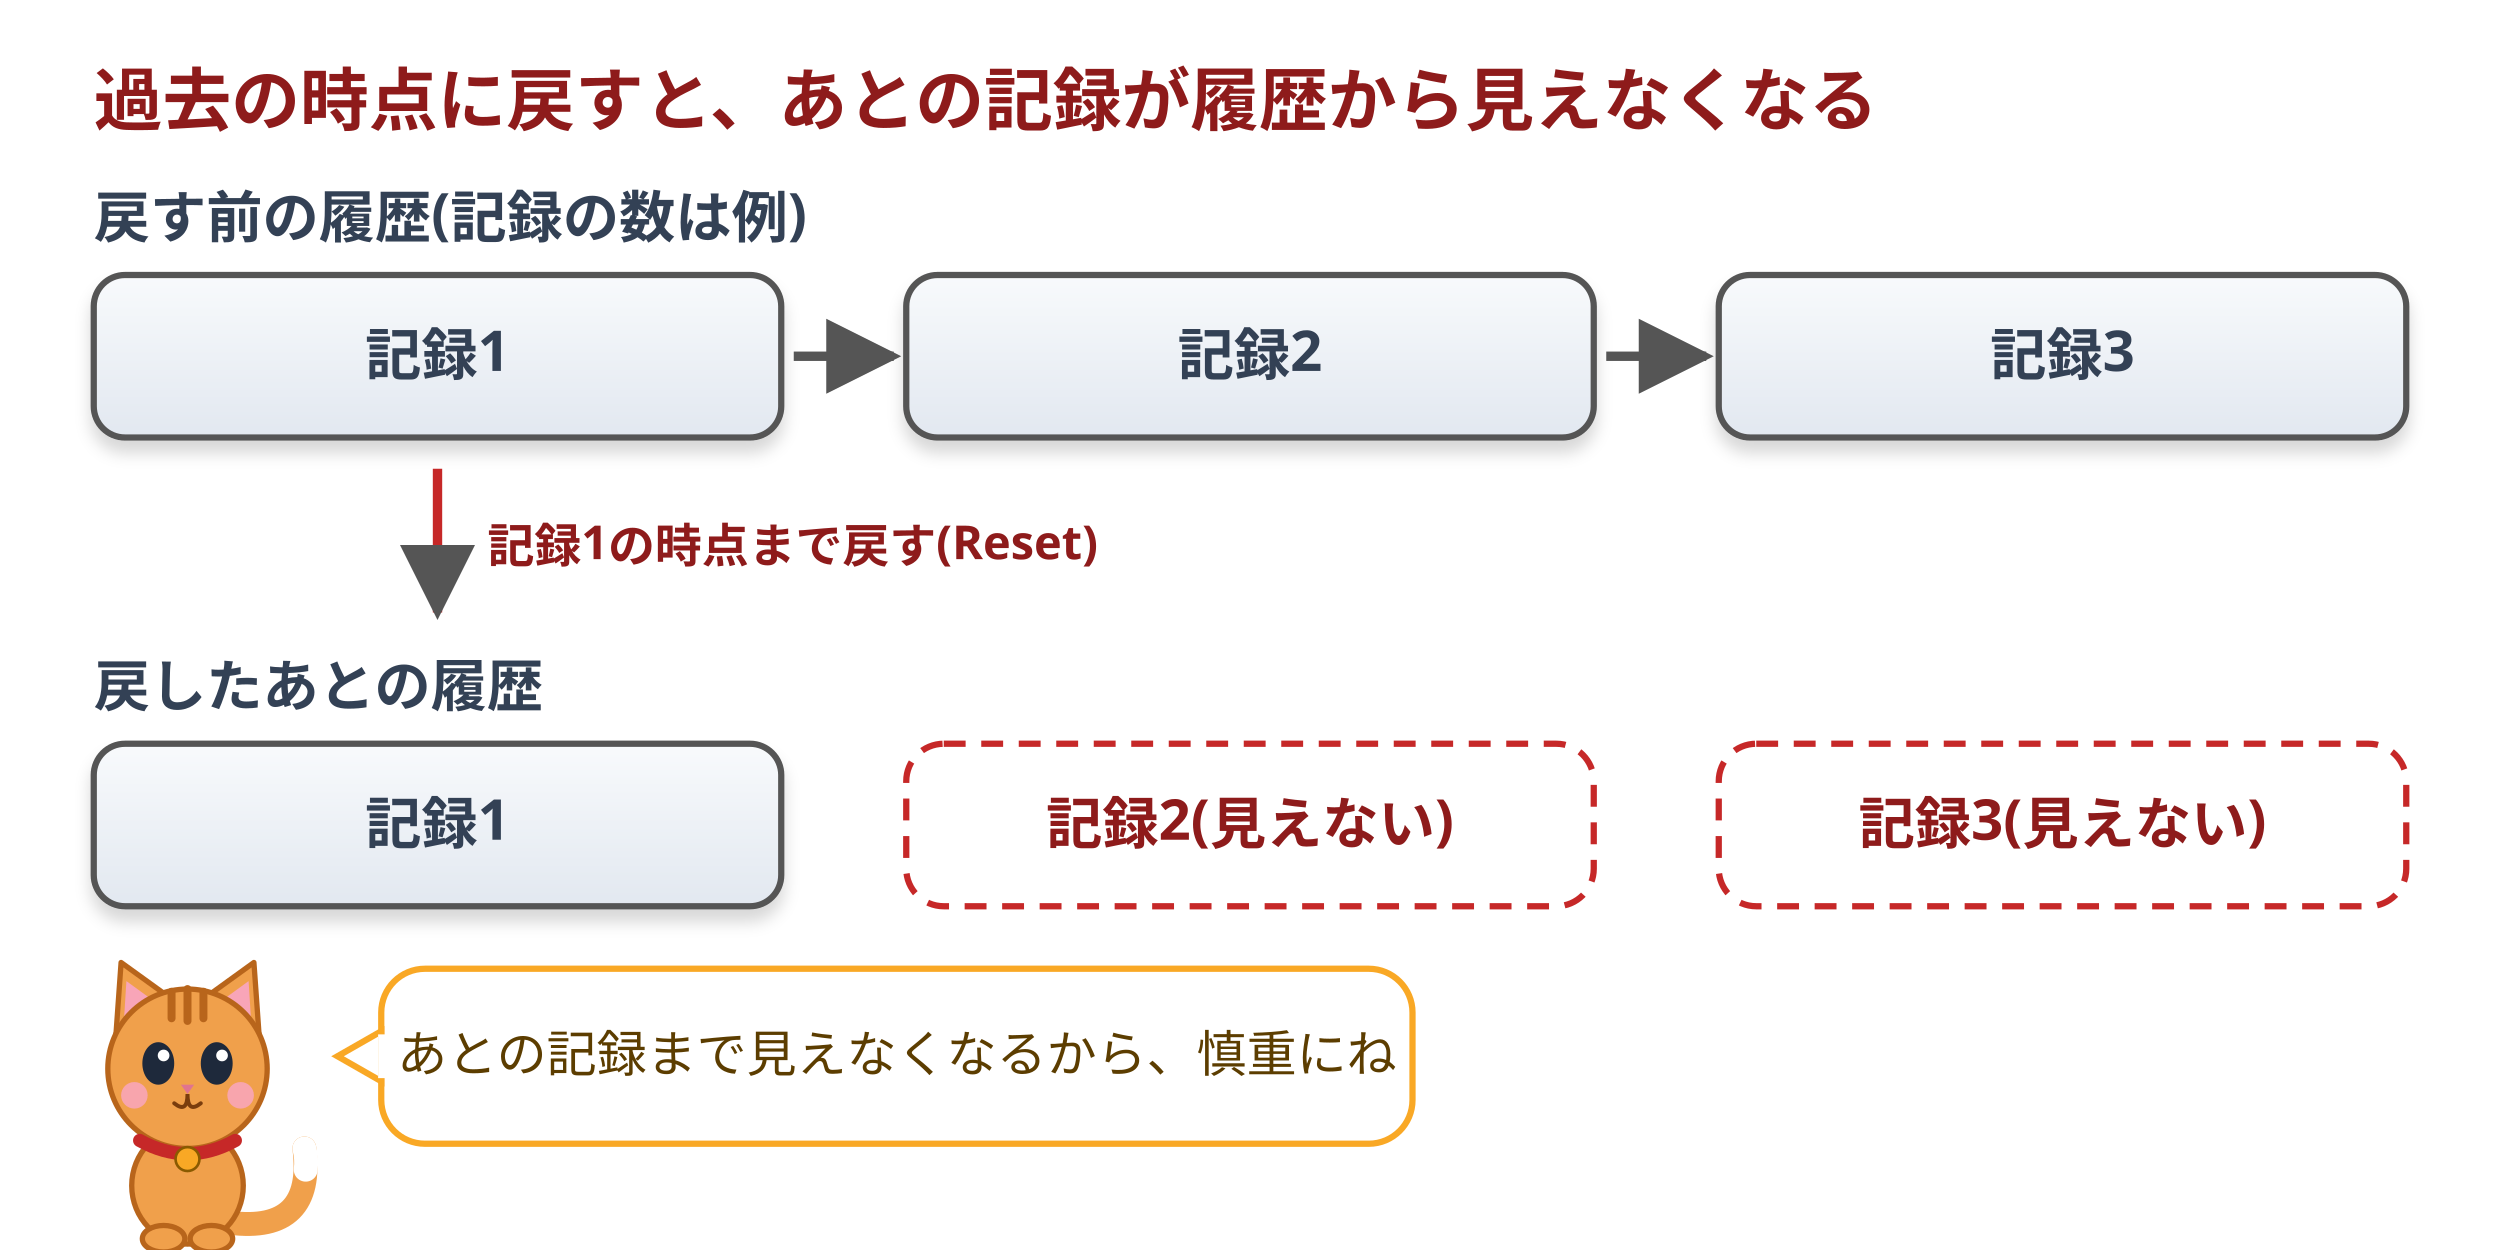
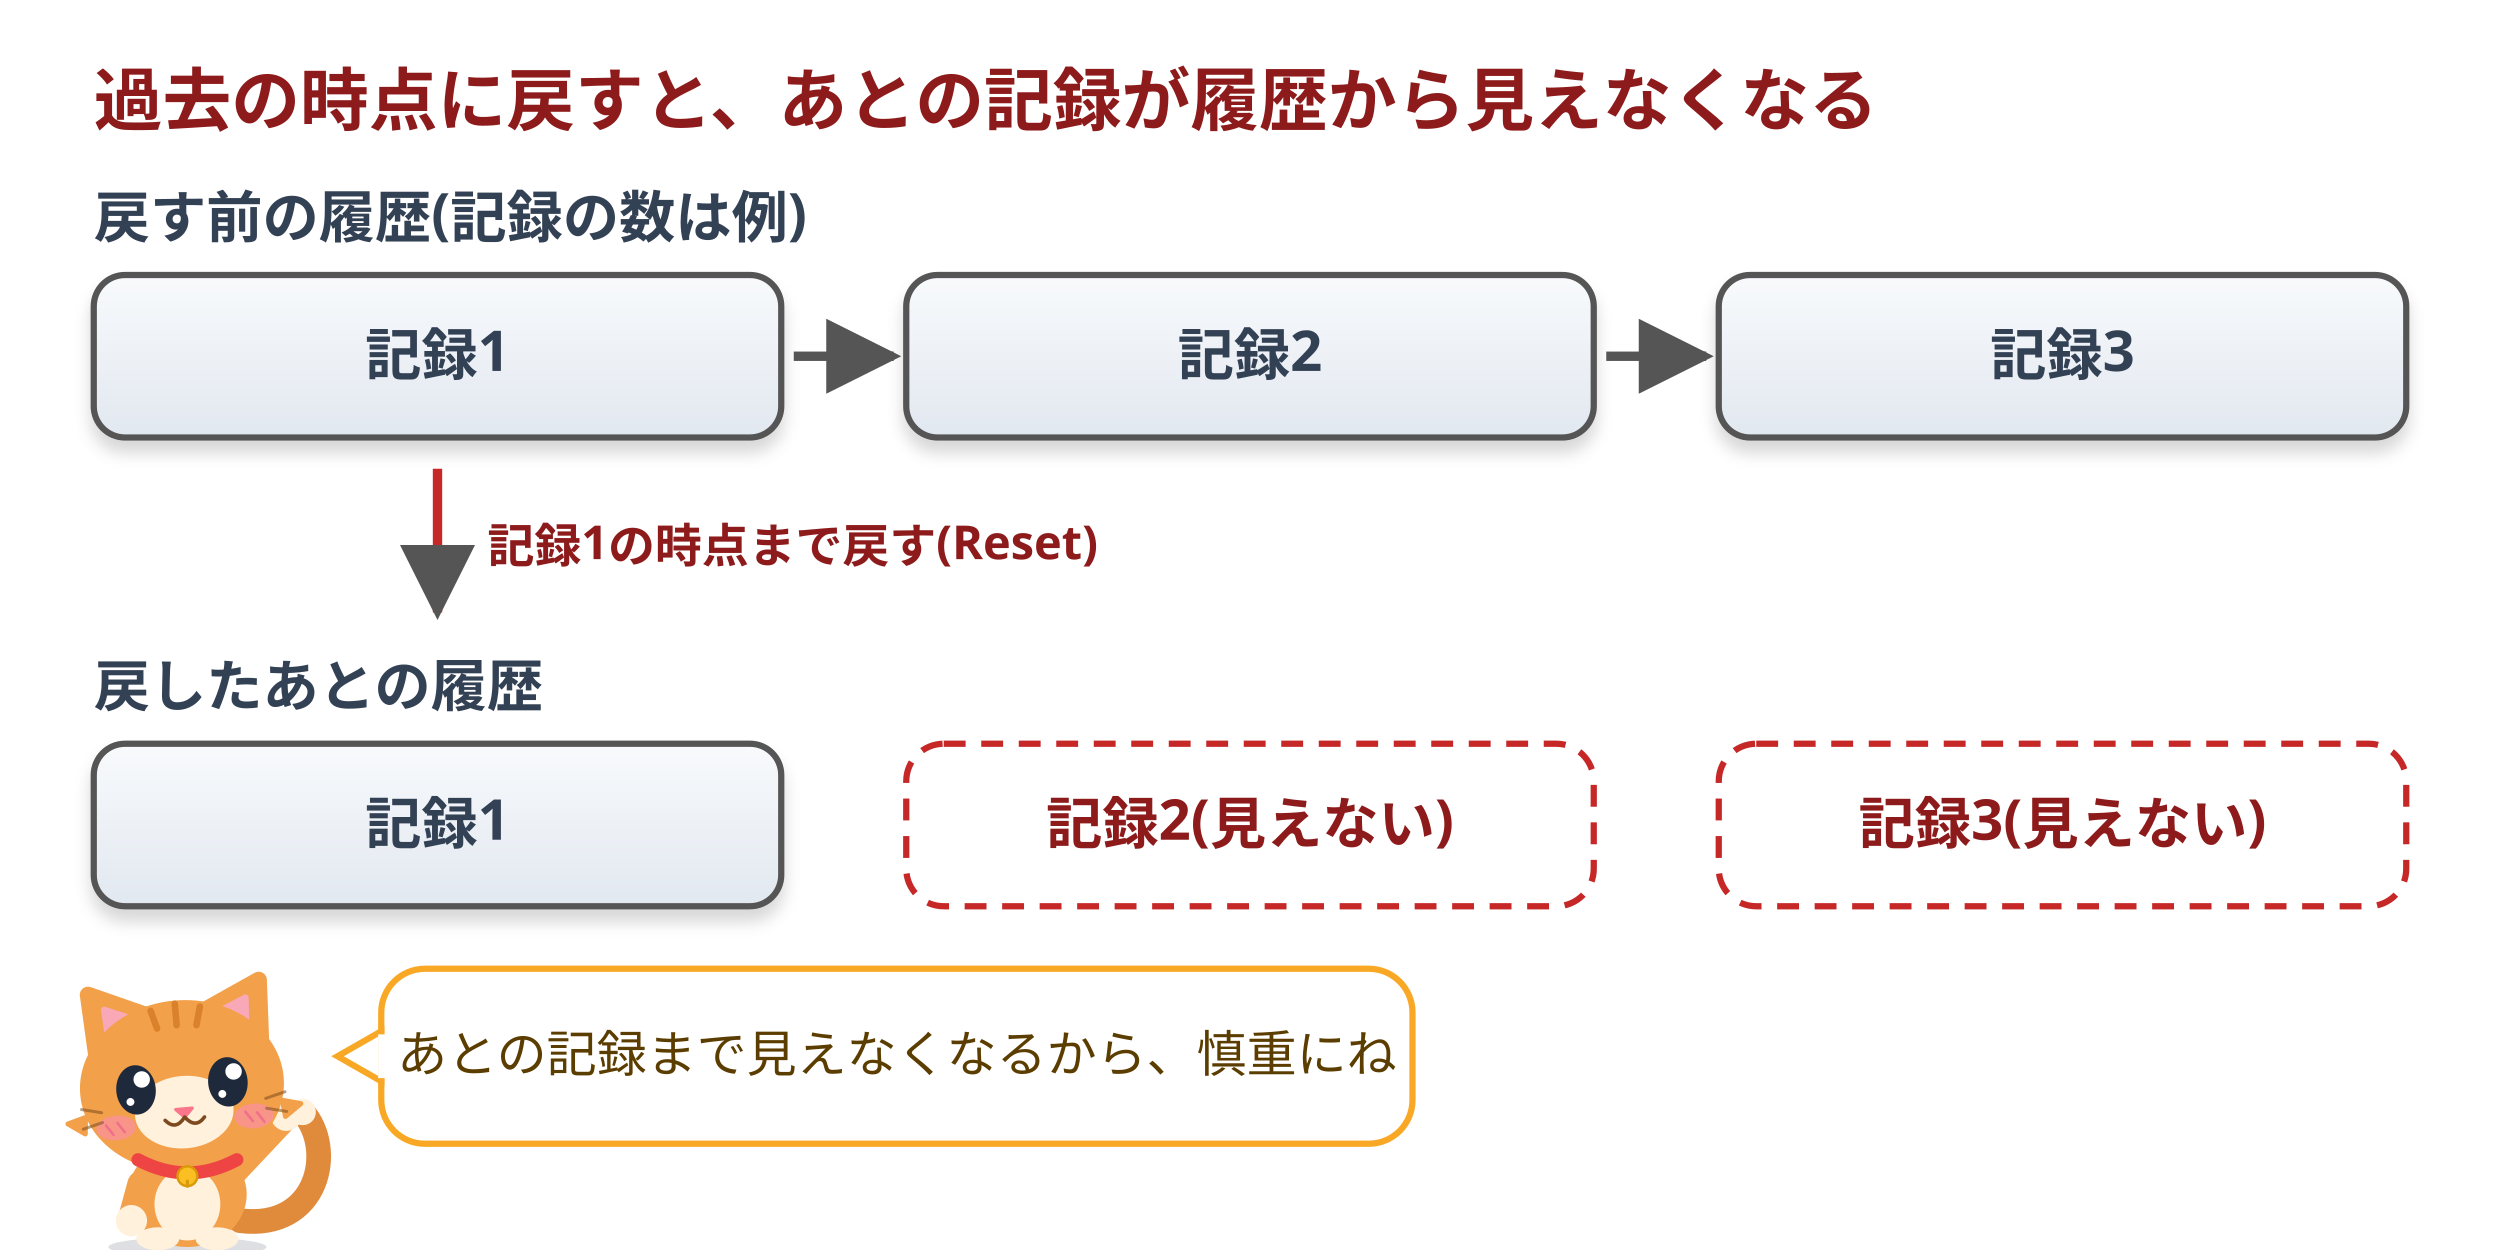
<svg xmlns="http://www.w3.org/2000/svg" viewBox="0 0 800 400" width="800" height="400" font-family="'Segoe UI','Yu Gothic UI','Meiryo',sans-serif" role="img">
  <defs>
    <filter id="sh" x="-10%" y="-10%" width="120%" height="130%">
      <feDropShadow dx="0" dy="4" stdDeviation="2.5" flood-color="#000" flood-opacity="0.16" />
    </filter>
    <linearGradient id="gGray" x1="0" y1="0" x2="0" y2="1">
      <stop offset="0" stop-color="#f8fafc" />
      <stop offset="1" stop-color="#e2e8f0" />
    </linearGradient>
    <linearGradient id="gYel" x1="0" y1="0" x2="0" y2="1">
      <stop offset="0" stop-color="#fff8e1" />
      <stop offset="1" stop-color="#ffecb3" />
    </linearGradient>
    <linearGradient id="gRed" x1="0" y1="0" x2="0" y2="1">
      <stop offset="0" stop-color="#ffebee" />
      <stop offset="1" stop-color="#ffd0d6" />
    </linearGradient>
    <marker id="ar" viewBox="0 0 10 10" refX="9" refY="5" markerWidth="8" markerHeight="8" orient="auto-start-reverse">
      <path d="M0 0L10 5L0 10z" fill="#555555" />
    </marker>
  </defs>
  <rect width="800" height="400" fill="#ffffff" />
  <text x="30" y="40" font-size="22" fill="#8e1b1b" text-anchor="start" font-weight="700">過去の時点に戻すと、あとの記録が履歴から見えなくなる</text>
  <text x="30" y="76" font-size="18" fill="#334155" text-anchor="start" font-weight="700">戻す前の履歴(記録の数は例)</text>
  <rect x="30" y="88" width="220" height="52" rx="10" fill="url(#gGray)" stroke="#555555" stroke-width="2" filter="url(#sh)" />
  <text x="140" y="120" font-size="18" fill="#334155" text-anchor="middle" font-weight="700">記録1</text>
  <rect x="290" y="88" width="220" height="52" rx="10" fill="url(#gGray)" stroke="#555555" stroke-width="2" filter="url(#sh)" />
  <text x="400" y="120" font-size="18" fill="#334155" text-anchor="middle" font-weight="700">記録2</text>
  <rect x="550" y="88" width="220" height="52" rx="10" fill="url(#gGray)" stroke="#555555" stroke-width="2" filter="url(#sh)" />
  <text x="660" y="120" font-size="18" fill="#334155" text-anchor="middle" font-weight="700">記録3</text>
  <line x1="254" y1="114" x2="286" y2="114" stroke="#555555" stroke-width="3" marker-end="url(#ar)" />
  <line x1="514" y1="114" x2="546" y2="114" stroke="#555555" stroke-width="3" marker-end="url(#ar)" />
  <line x1="140" y1="150" x2="140" y2="196" stroke="#c62828" stroke-width="3" marker-end="url(#ar)" />
  <text x="156" y="180" font-size="15" fill="#8e1b1b" text-anchor="start" font-weight="700">記録1の時点まで戻す(Reset)</text>
  <text x="30" y="226" font-size="18" fill="#334155" text-anchor="start" font-weight="700">戻したあとの履歴</text>
  <rect x="30" y="238" width="220" height="52" rx="10" fill="url(#gGray)" stroke="#555555" stroke-width="2" filter="url(#sh)" />
  <text x="140" y="270" font-size="18" fill="#334155" text-anchor="middle" font-weight="700">記録1</text>
  <rect x="290" y="238" width="220" height="52" rx="12" fill="#ffffff" stroke="#c62828" stroke-width="2" stroke-dasharray="7 5" />
  <text x="400" y="270" font-size="18" fill="#8e1b1b" text-anchor="middle" font-weight="700">記録2(見えない)</text>
  <rect x="550" y="238" width="220" height="52" rx="12" fill="#ffffff" stroke="#c62828" stroke-width="2" stroke-dasharray="7 5" />
  <text x="660" y="270" font-size="18" fill="#8e1b1b" text-anchor="middle" font-weight="700">記録3(見えない)</text>
-   <g transform="translate(60 342) scale(0.85)">
-     <path d="M16 58 Q48 62 44 30" fill="none" stroke="#f0a04b" stroke-width="9" stroke-linecap="round" />
-     <path d="M44.5 38 Q45 34 44 30" fill="none" stroke="#ffffff" stroke-width="9" stroke-linecap="round" />
-     <ellipse cx="0" cy="44" rx="21" ry="22" fill="#f0a04b" stroke="#b8651b" stroke-width="2" />
-     <ellipse cx="-9" cy="64" rx="8" ry="5" fill="#f0a04b" stroke="#b8651b" stroke-width="2" />
-     <ellipse cx="9" cy="64" rx="8" ry="5" fill="#f0a04b" stroke="#b8651b" stroke-width="2" />
-     <polygon points="-27,-12 -25,-40 -7,-27" fill="#f0a04b" stroke="#b8651b" stroke-width="2" stroke-linejoin="round" />
-     <polygon points="27,-12 25,-40 7,-27" fill="#f0a04b" stroke="#b8651b" stroke-width="2" stroke-linejoin="round" />
-     <polygon points="-24,-17 -23,-33 -12,-25" fill="#f8a5b8" />
-     <polygon points="24,-17 23,-33 12,-25" fill="#f8a5b8" />
-     <circle cx="0" cy="0" r="30" fill="#f0a04b" stroke="#b8651b" stroke-width="2" />
-     <path d="M-6 -29 L-6 -19 M0 -30 L0 -18 M6 -29 L6 -19" stroke="#b8651b" stroke-width="3" stroke-linecap="round" />
-     <ellipse cx="-11" cy="-2" rx="6" ry="8" fill="#1e293b" />
-     <circle cx="-9" cy="-5" r="2.2" fill="#fff" />
-     <ellipse cx="11" cy="-2" rx="6" ry="8" fill="#1e293b" />
-     <circle cx="13" cy="-5" r="2.2" fill="#fff" />
-     <circle cx="-20" cy="10" r="5" fill="#f8a5b8" opacity="0.9" />
-     <circle cx="20" cy="10" r="5" fill="#f8a5b8" opacity="0.9" />
-     <polygon points="-2.5,6 2.5,6 0,9.5" fill="#e0748f" />
-     <path d="M-5 13 Q0 17 0 9.5 Q0 17 5 13" fill="none" stroke="#7a3d0d" stroke-width="1.5" stroke-linecap="round" />
-     <path d="M-18 27 Q0 37 18 27" fill="none" stroke="#c62828" stroke-width="5" stroke-linecap="round" />
-     <circle cx="0" cy="34" r="4.5" fill="#f9a825" stroke="#8a5a00" stroke-width="1" />
+   <g transform="translate(2.0 109.2) scale(0.527)">
+     <ellipse cx="110" cy="550" rx="48" ry="6" fill="#1E293B" opacity="0.15" />
+     <g transform="translate(0 0)">
+       <path d="M142 534 C190 540 200 490 180 468" fill="none" stroke="#E08A3C" stroke-width="15" stroke-linecap="round" />
+       <circle cx="180" cy="468" r="8" fill="#FFF1DC" />
+       <ellipse cx="110" cy="518" rx="36" ry="32" fill="#F2A04A" />
+       <ellipse cx="110" cy="524" rx="20" ry="22" fill="#FFF1DC" />
+       <ellipse cx="92" cy="545" rx="13" ry="7" fill="#FFF1DC" />
+       <ellipse cx="128" cy="545" rx="13" ry="7" fill="#FFF1DC" />
+       <path d="M82 512 L76 534" stroke="#F2A04A" stroke-width="17" stroke-linecap="round" />
+       <circle cx="76" cy="534" r="9.5" fill="#FFF1DC" />
+       <path d="M138 504 L170 470" stroke="#F2A04A" stroke-width="17" stroke-linecap="round" />
+       <circle cx="170" cy="470" r="9.5" fill="#FFF1DC" />
+       <g transform="rotate(-5 110 490)">
+         <path d="M60 432 L58 392 L98 410 z M160 432 L162 392 L122 410 z" fill="#F2A04A" stroke="#F2A04A" stroke-width="10" stroke-linejoin="round" />
+         <path d="M68 420 L67 402 L86 410 z M152 420 L153 402 L134 410 z" fill="#F9A8B8" stroke="#F9A8B8" stroke-width="4" stroke-linejoin="round" />
+         <path d="M50 466 l-11 3 l10 7 z M170 466 l11 3 l-10 7 z" fill="#F2A04A" stroke="#F2A04A" stroke-width="3" stroke-linejoin="round" />
+         <ellipse cx="110" cy="452" rx="62" ry="52" fill="#F2A04A" />
+         <ellipse cx="110" cy="468" rx="30" ry="22" fill="#FFF1DC" />
+         <path d="M110 402 v13 M95 405 l3 11 M125 405 l-3 11" fill="none" stroke="#D9822B" stroke-width="4" stroke-linecap="round" />
+         <ellipse cx="68" cy="474" rx="12" ry="7.5" fill="#FB8FA3" opacity="0.7" />
+         <ellipse cx="152" cy="474" rx="12" ry="7.5" fill="#FB8FA3" opacity="0.7" />
+         <path d="M62 472 l4 6 M69 471 l4 6 M147 471 l4 6 M154 472 l4 6" stroke="#F0708A" stroke-width="1.6" stroke-linecap="round" />
+         <ellipse cx="82" cy="452" rx="12" ry="15" fill="#1E293B" />
+         <ellipse cx="138" cy="452" rx="12" ry="15" fill="#1E293B" />
+         <circle cx="86" cy="446" r="5" fill="#fff" />
+         <circle cx="142" cy="446" r="5" fill="#fff" />
+         <circle cx="78" cy="459" r="2.4" fill="#fff" />
+         <circle cx="134" cy="459" r="2.4" fill="#fff" />
+         <path d="M105 466 h10 l-5 5 z" fill="#F9768B" stroke="#F9768B" stroke-width="2" stroke-linejoin="round" />
+         <path d="M110 471 q-6 8 -12 1 M110 471 q6 8 12 1" fill="none" stroke="#7C4A1E" stroke-width="2.2" stroke-linecap="round" />
+         <g stroke="#7C4A1E" stroke-width="1.8" stroke-linecap="round" opacity="0.55">
+           <path d="M60 464 l-12 -3 M60 470 l-12 3 M160 464 l12 -3 M160 470 l12 3" />
+         </g>
+       </g>
+       <path d="M80 497 q30 16 60 0" fill="none" stroke="#EF4444" stroke-width="8" stroke-linecap="round" />
+       <circle cx="110" cy="507" r="6" fill="#FBBF24" stroke="#D99A06" stroke-width="1.5" />
+       <path d="M110 510 v3" stroke="#D99A06" stroke-width="2" stroke-linecap="round" />
+     </g>
  </g>
  <rect x="122" y="310" width="330" height="56" rx="14" fill="#ffffff" stroke="#f9a825" stroke-width="2" />
  <polygon points="122,330.0 108,338.0 122,346.0" fill="#ffffff" stroke="#f9a825" stroke-width="2" />
  <rect x="121" y="331.0" width="3" height="14" fill="#ffffff" />
  <text x="287.0" y="343.0" font-size="16" fill="#5c3d00" text-anchor="middle">あとの記録まで見えなくなるから、慎重にね</text>
</svg>
